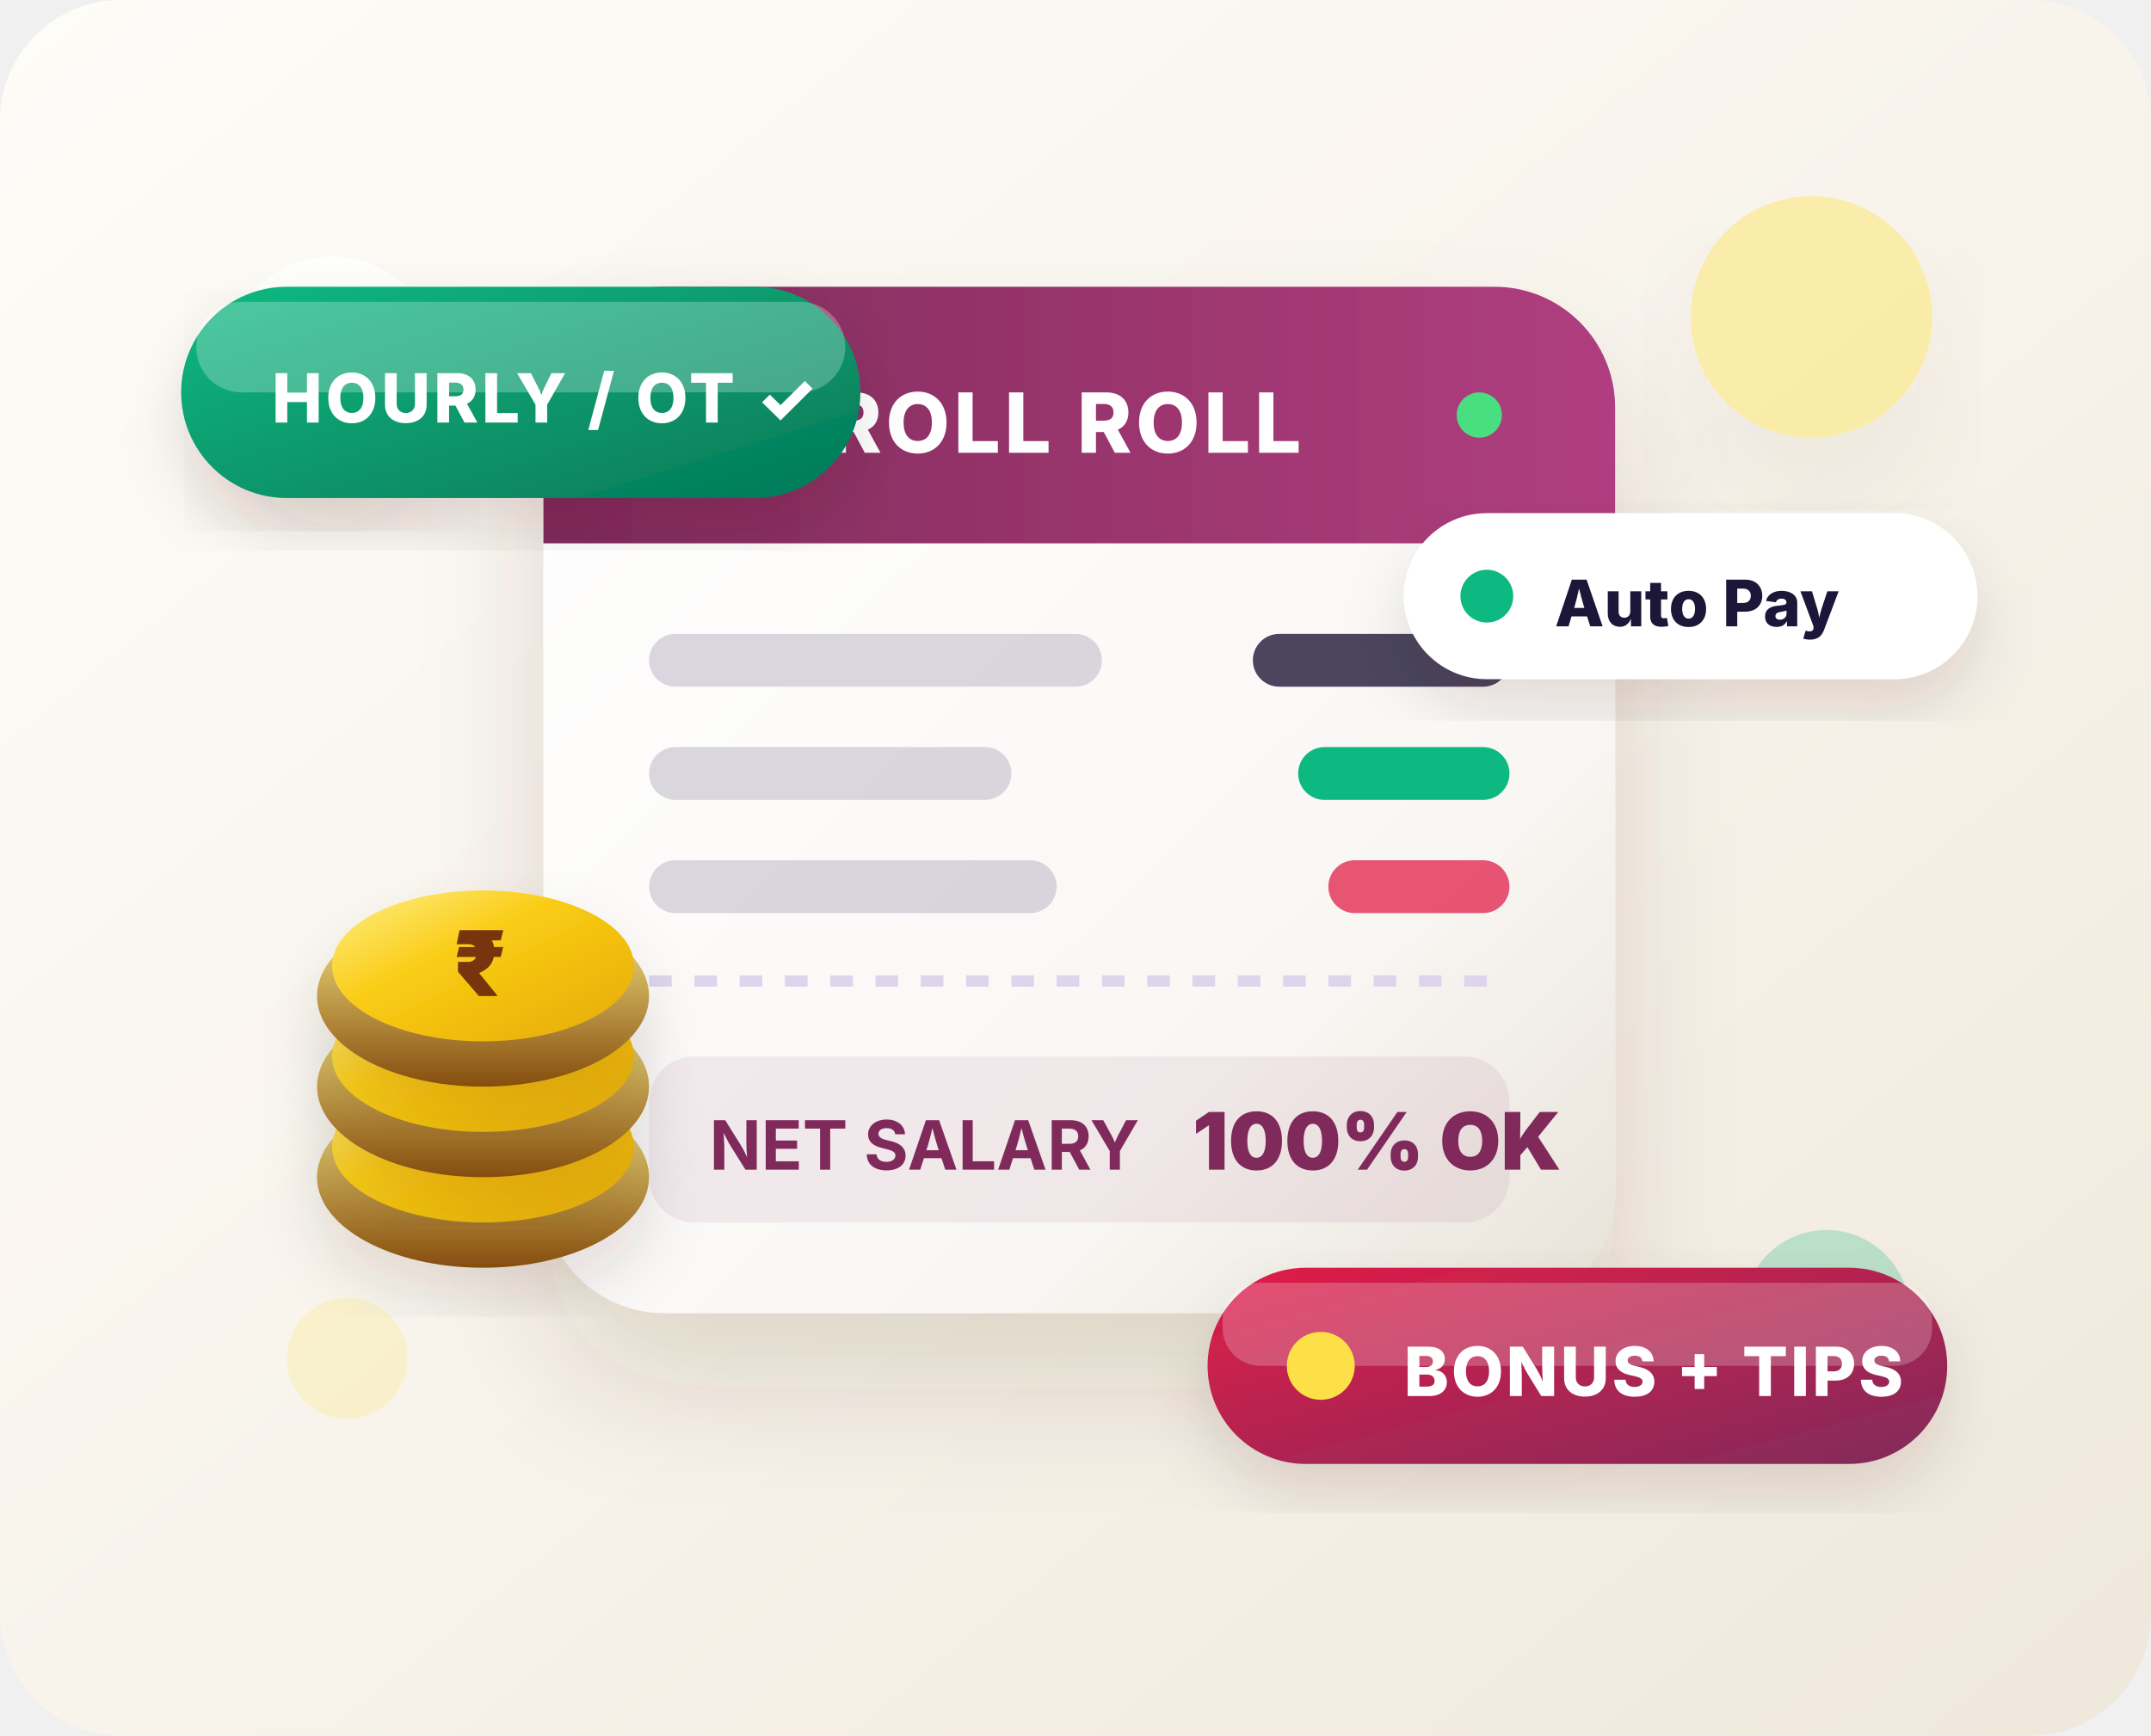
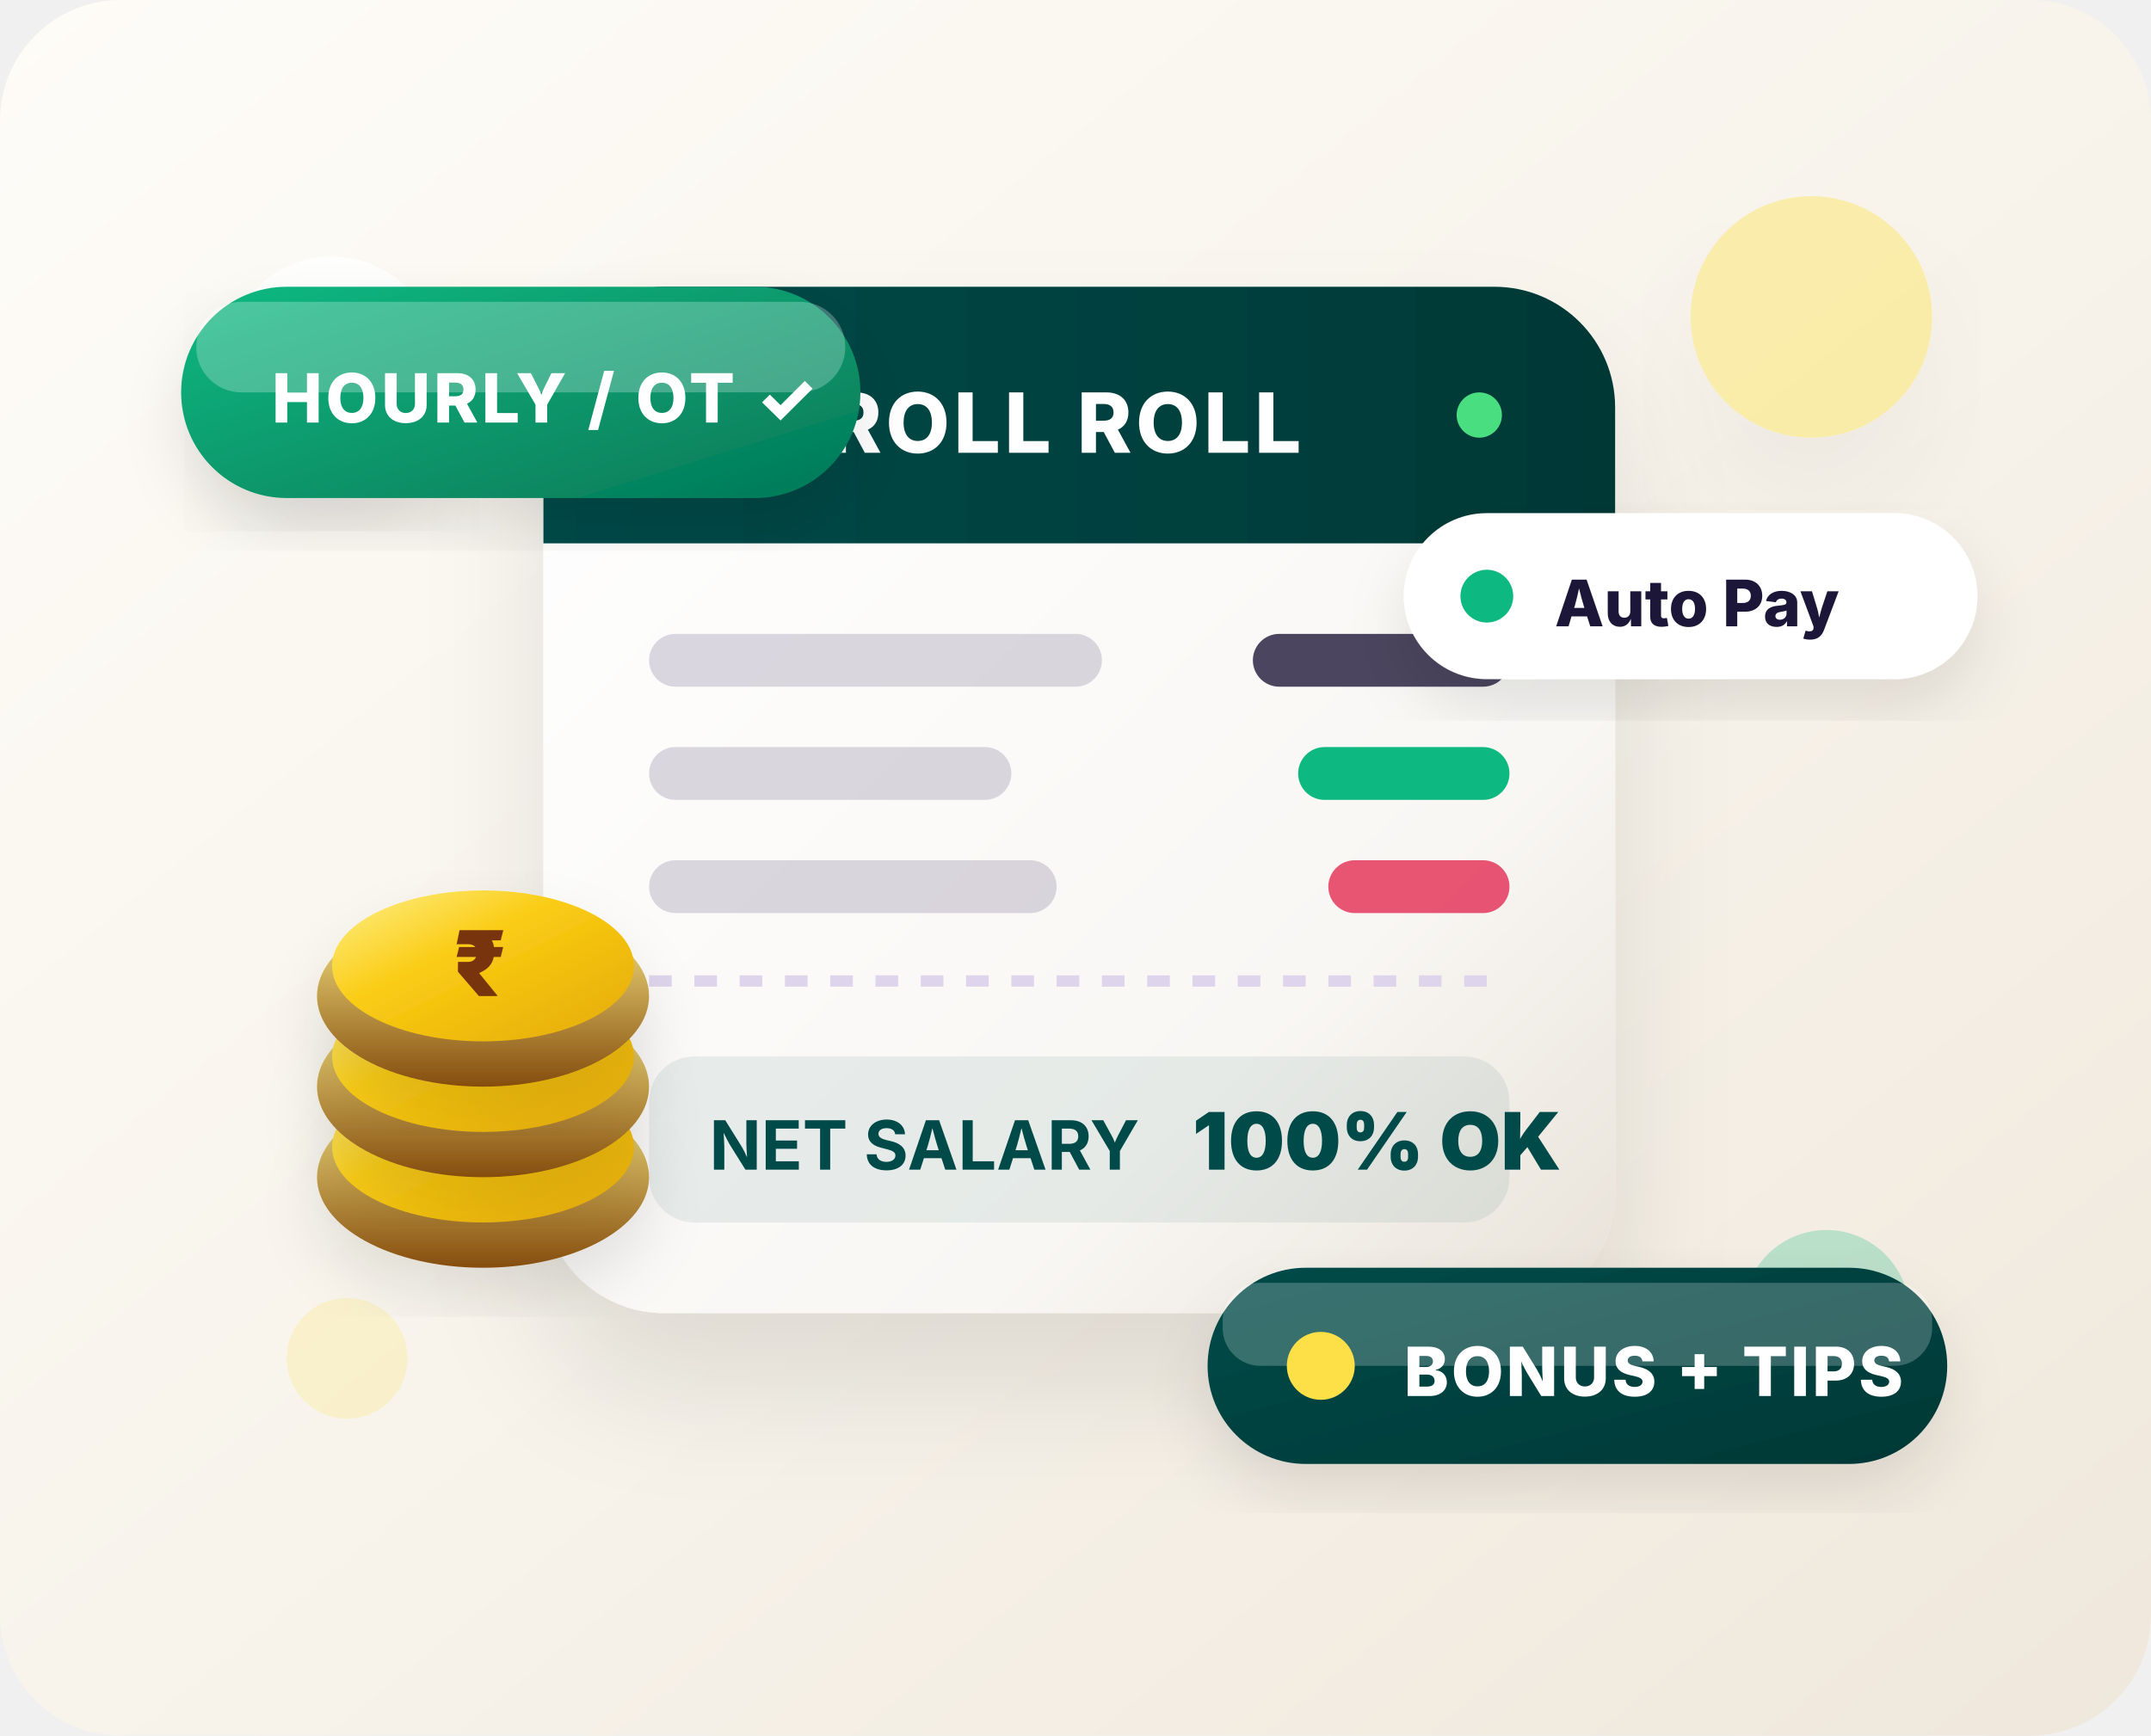
<svg xmlns="http://www.w3.org/2000/svg" viewBox="0 0 285 230" width="285" height="230">
  <defs>
    <linearGradient id="payBgGrad" x1="0%" y1="0%" x2="100%" y2="100%">
      <stop offset="0%" stop-color="#fefcf8" />
      <stop offset="50%" stop-color="#f8f4ec" />
      <stop offset="100%" stop-color="#efe7db" />
    </linearGradient>
    <linearGradient id="payCardBody" x1="0%" y1="0%" x2="100%" y2="100%">
      <stop offset="0%" stop-color="#ffffff" />
      <stop offset="70%" stop-color="#f9f7f4" />
      <stop offset="100%" stop-color="#e8e2d8" />
    </linearGradient>
    <linearGradient id="payHeaderGrad" x1="0%" y1="0%" x2="100%" y2="0%">
-       <stop offset="0%" stop-color="#802B5B" />
-       <stop offset="100%" stop-color="#b03e7f" />
+       <stop offset="0%" stop-color="#004B49" />
+       <stop offset="100%" stop-color="#003836" />
    </linearGradient>
    <linearGradient id="goldCoinGrad" x1="0%" y1="0%" x2="100%" y2="100%">
      <stop offset="0%" stop-color="#fef08a" />
      <stop offset="40%" stop-color="#facc15" />
      <stop offset="85%" stop-color="#eab308" />
      <stop offset="100%" stop-color="#a16207" />
    </linearGradient>
    <linearGradient id="goldCoinRim" x1="0%" y1="0%" x2="0%" y2="100%">
      <stop offset="0%" stop-color="#fef08a" />
      <stop offset="100%" stop-color="#854d0e" />
    </linearGradient>
    <linearGradient id="pillEmerald" x1="0%" y1="0%" x2="100%" y2="100%">
      <stop offset="0%" stop-color="#10b981" />
      <stop offset="100%" stop-color="#047857" />
    </linearGradient>
    <linearGradient id="pillRose" x1="0%" y1="0%" x2="100%" y2="100%">
-       <stop offset="0%" stop-color="#e11d48" />
-       <stop offset="100%" stop-color="#802B5B" />
+       <stop offset="0%" stop-color="#004B49" />
+       <stop offset="100%" stop-color="#003836" />
    </linearGradient>
    <filter id="payShadow3d" x="-20%" y="-20%" width="140%" height="150%">
-       <feDropShadow dx="0" dy="10" stdDeviation="8" flood-color="#3b2b18" flood-opacity="0.14" />
+       <feDropShadow dx="0" dy="10" stdDeviation="8" flood-color="#00201F" flood-opacity="0.10" />
    </filter>
    <filter id="payBadgeShadow" x="-25%" y="-25%" width="150%" height="150%">
-       <feDropShadow dx="0" dy="4" stdDeviation="4" flood-color="#2a0d1d" flood-opacity="0.12" />
+       <feDropShadow dx="0" dy="4" stdDeviation="4" flood-color="#00201F" flood-opacity="0.10" />
    </filter>
  </defs>
  <rect width="285" height="230" fill="url(#payBgGrad)" rx="16" />
  <circle cx="44" cy="48" r="14" fill="#ffffff" opacity="0.8" filter="url(#payShadow3d)" />
  <circle cx="240" cy="42" r="16" fill="#fde047" opacity="0.4" filter="url(#payShadow3d)" />
  <circle cx="242" cy="174" r="11" fill="#10b981" opacity="0.25" />
  <circle cx="46" cy="180" r="8" fill="#fde047" opacity="0.2" />
  <g filter="url(#payShadow3d)" transform="translate(72, 38)">
    <rect width="142" height="136" rx="16" fill="url(#payCardBody)" />
    <path d="M 0 16 C 0 7.16 7.16 0 16 0 L 126 0 C 134.84 0 142 7.16 142 16 L 142 34 L 0 34 Z" fill="url(#payHeaderGrad)" />
    <text x="14" y="22" fill="#ffffff" font-size="11" font-weight="800" font-family="system-ui, -apple-system, sans-serif" letter-spacing="0.5">PAYROLL ROLL</text>
    <circle cx="124" cy="17" r="3" fill="#4ade80" />
    <rect x="14" y="46" width="60" height="7" rx="3.5" fill="#a49eb5" opacity="0.4" />
    <rect x="94" y="46" width="34" height="7" rx="3.5" fill="#1f1838" opacity="0.8" />
    <rect x="14" y="61" width="48" height="7" rx="3.5" fill="#a49eb5" opacity="0.4" />
    <rect x="100" y="61" width="28" height="7" rx="3.5" fill="#10b981" />
    <rect x="14" y="76" width="54" height="7" rx="3.5" fill="#a49eb5" opacity="0.4" />
    <rect x="104" y="76" width="24" height="7" rx="3.5" fill="#e11d48" opacity="0.75" />
    <line x1="14" y1="92" x2="128" y2="92" stroke="#ded4ec" stroke-width="1.5" stroke-dasharray="3 3" />
-     <rect x="14" y="102" width="114" height="22" rx="6" fill="#802B5B" opacity="0.08" />
-     <text x="22" y="117" fill="#802B5B" font-size="9" font-weight="700" font-family="system-ui, -apple-system, sans-serif">NET SALARY</text>
-     <text x="86" y="117" fill="#802B5B" font-size="10.5" font-weight="900" font-family="system-ui, -apple-system, sans-serif">100% OK</text>
+     <rect x="14" y="102" width="114" height="22" rx="6" fill="#004B49" opacity="0.08" />
+     <text x="22" y="117" fill="#004B49" font-size="9" font-weight="700" font-family="system-ui, -apple-system, sans-serif">NET SALARY</text>
+     <text x="86" y="117" fill="#004B49" font-size="10.5" font-weight="900" font-family="system-ui, -apple-system, sans-serif">100% OK</text>
  </g>
  <g filter="url(#payBadgeShadow)" transform="translate(42, 134)">
    <ellipse cx="22" cy="22" rx="22" ry="12" fill="url(#goldCoinRim)" />
    <ellipse cx="22" cy="18" rx="20" ry="10" fill="url(#goldCoinGrad)" />
  </g>
  <g filter="url(#payBadgeShadow)" transform="translate(42, 122)">
    <ellipse cx="22" cy="22" rx="22" ry="12" fill="url(#goldCoinRim)" />
    <ellipse cx="22" cy="18" rx="20" ry="10" fill="url(#goldCoinGrad)" />
  </g>
  <g filter="url(#payBadgeShadow)" transform="translate(42, 110)">
    <ellipse cx="22" cy="22" rx="22" ry="12" fill="url(#goldCoinRim)" />
    <ellipse cx="22" cy="18" rx="20" ry="10" fill="url(#goldCoinGrad)" />
    <text x="18" y="22" fill="#78350f" font-size="12" font-weight="900" font-family="system-ui, -apple-system, sans-serif">₹</text>
  </g>
  <g filter="url(#payBadgeShadow)" transform="translate(24, 38)">
    <rect width="90" height="28" rx="14" fill="url(#pillEmerald)" />
    <rect x="2" y="2" width="86" height="12" rx="6" fill="#ffffff" opacity="0.25" />
    <text x="12" y="18" fill="#ffffff" font-size="9" font-weight="800" font-family="system-ui, -apple-system, sans-serif" letter-spacing="0.4">HOURLY / OT ✓</text>
  </g>
  <g filter="url(#payBadgeShadow)" transform="translate(160, 168)">
    <rect width="98" height="26" rx="13" fill="url(#pillRose)" />
    <rect x="2" y="2" width="94" height="11" rx="5" fill="#ffffff" opacity="0.22" />
    <circle cx="15" cy="13" r="4.5" fill="#fde047" />
    <text x="26" y="17" fill="#ffffff" font-size="9" font-weight="800" font-family="system-ui, -apple-system, sans-serif" letter-spacing="0.3">BONUS + TIPS</text>
  </g>
  <g filter="url(#payBadgeShadow)" transform="translate(186, 68)">
    <rect width="76" height="22" rx="11" fill="#ffffff" />
    <circle cx="11" cy="11" r="3.5" fill="#10b981" />
    <text x="20" y="15" fill="#1f1838" font-size="8.5" font-weight="800" font-family="system-ui, -apple-system, sans-serif">Auto Pay</text>
  </g>
</svg>
